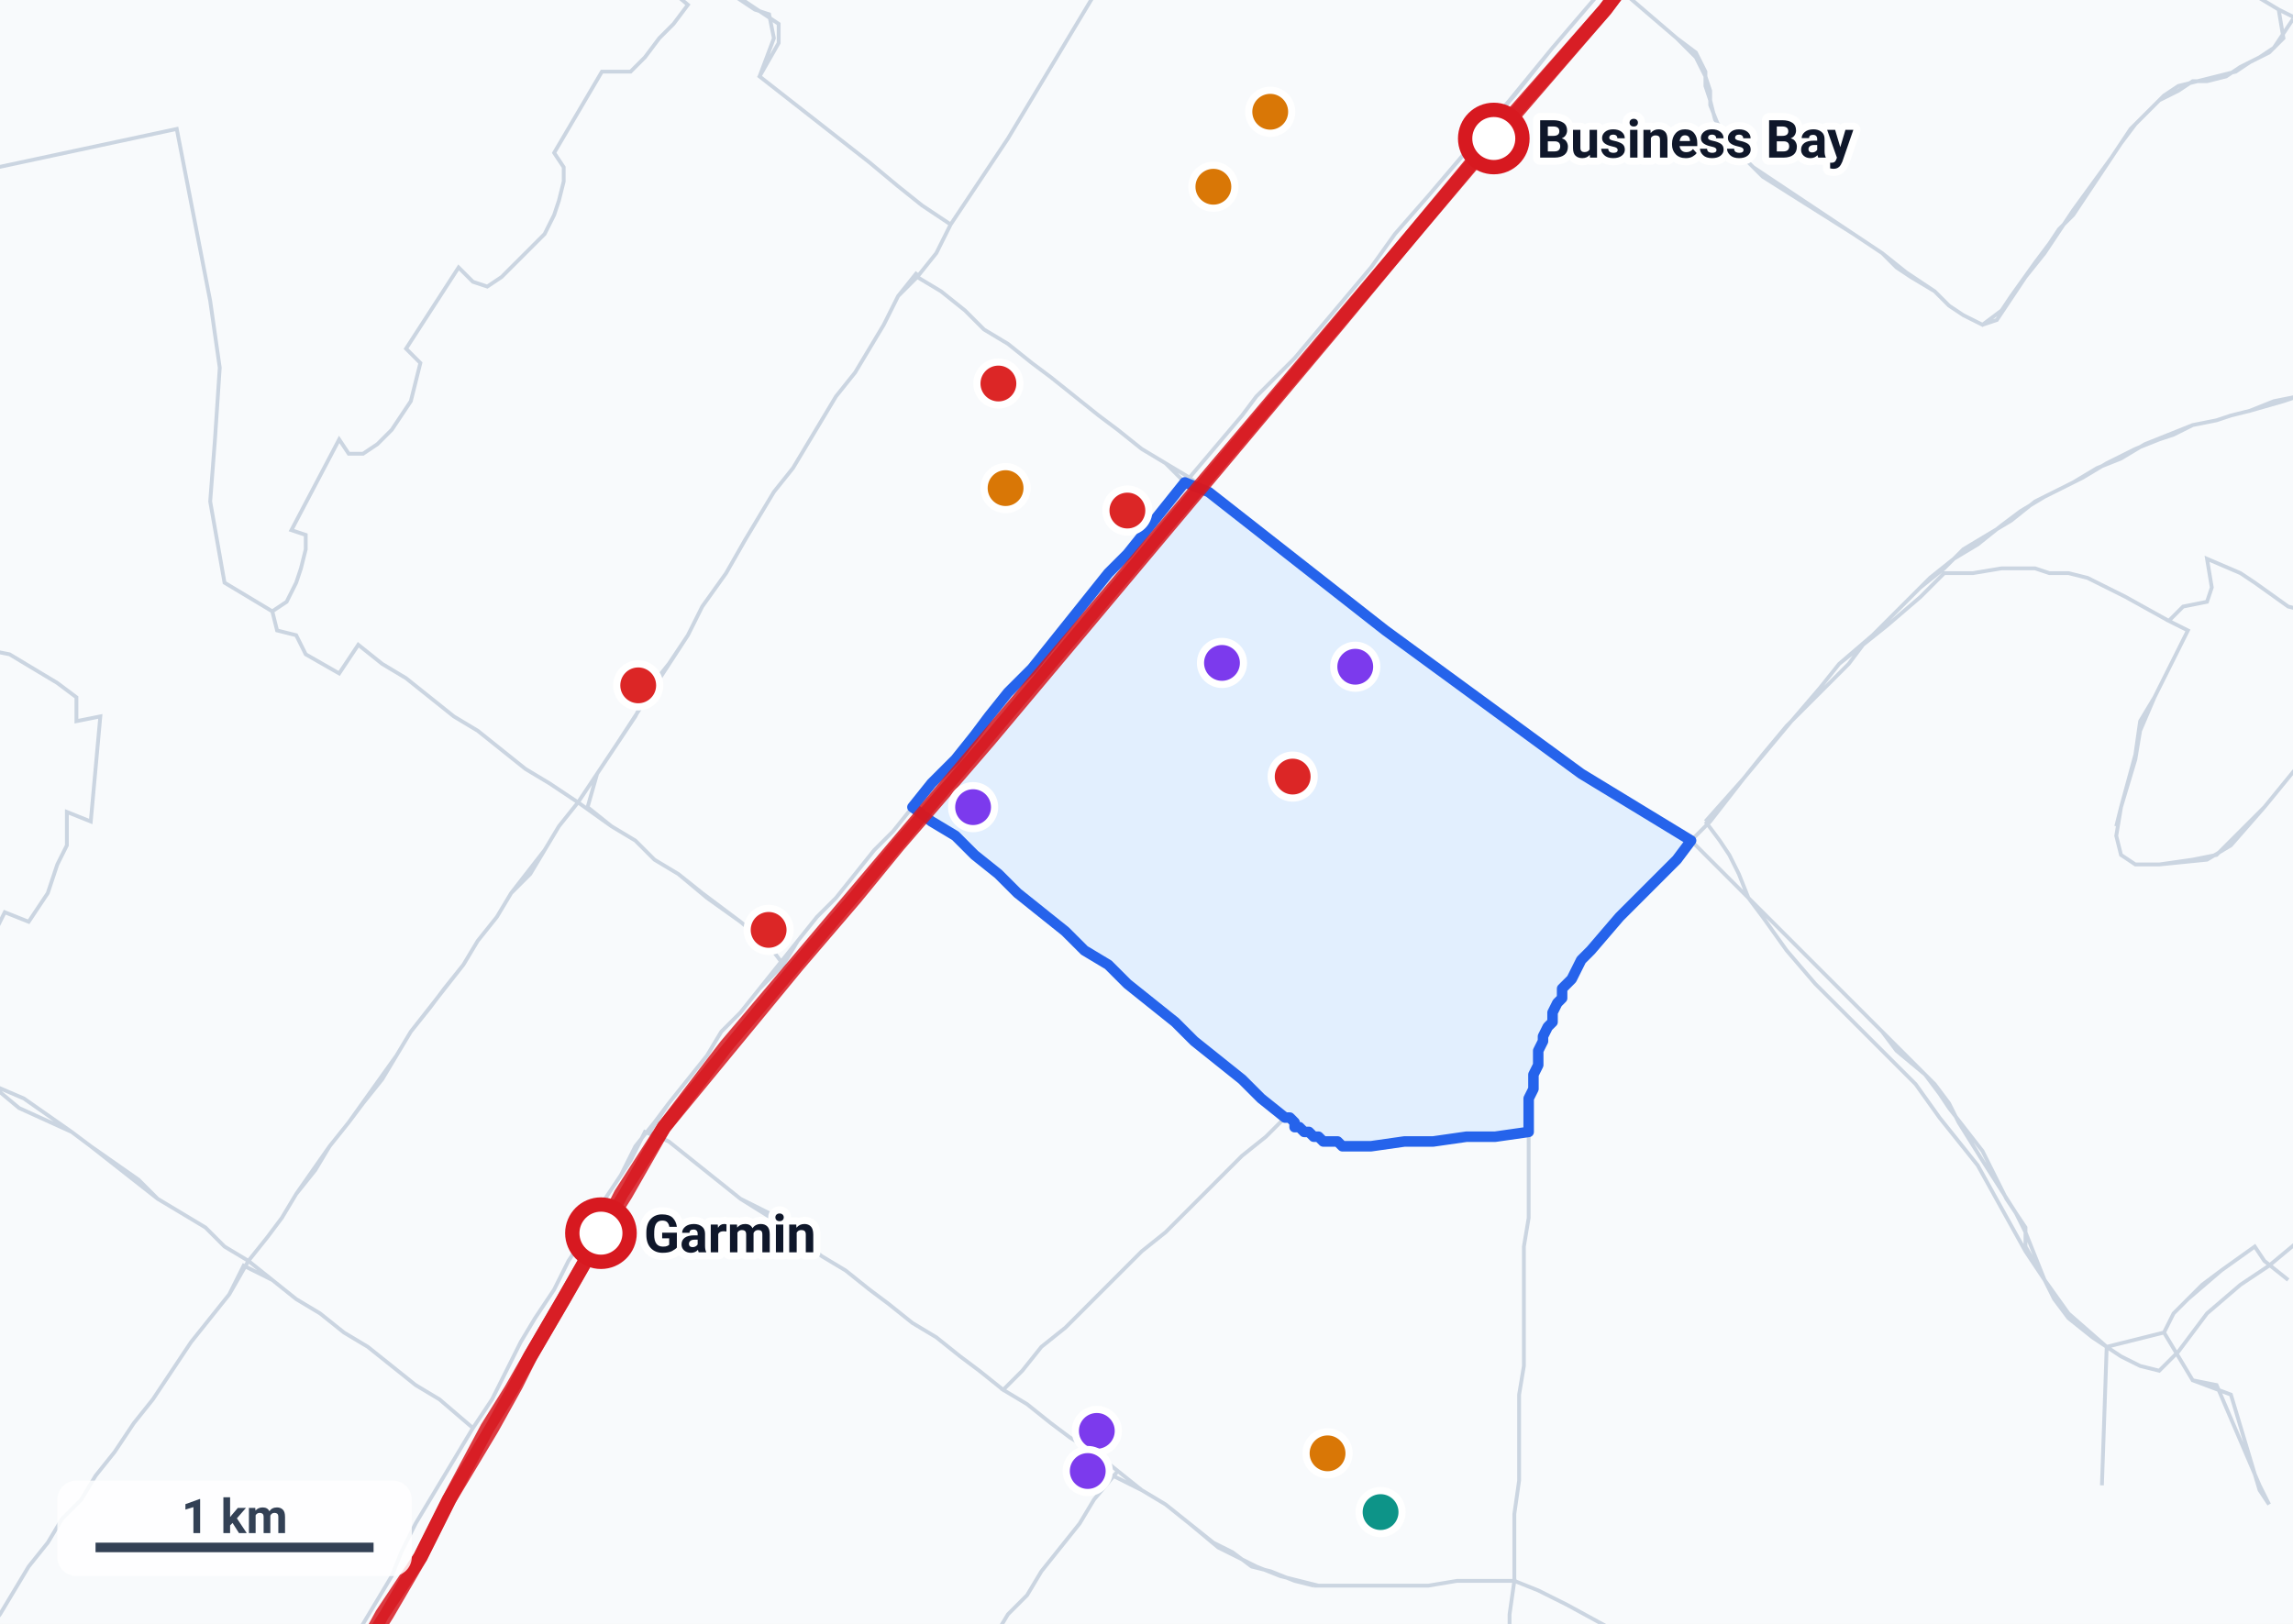
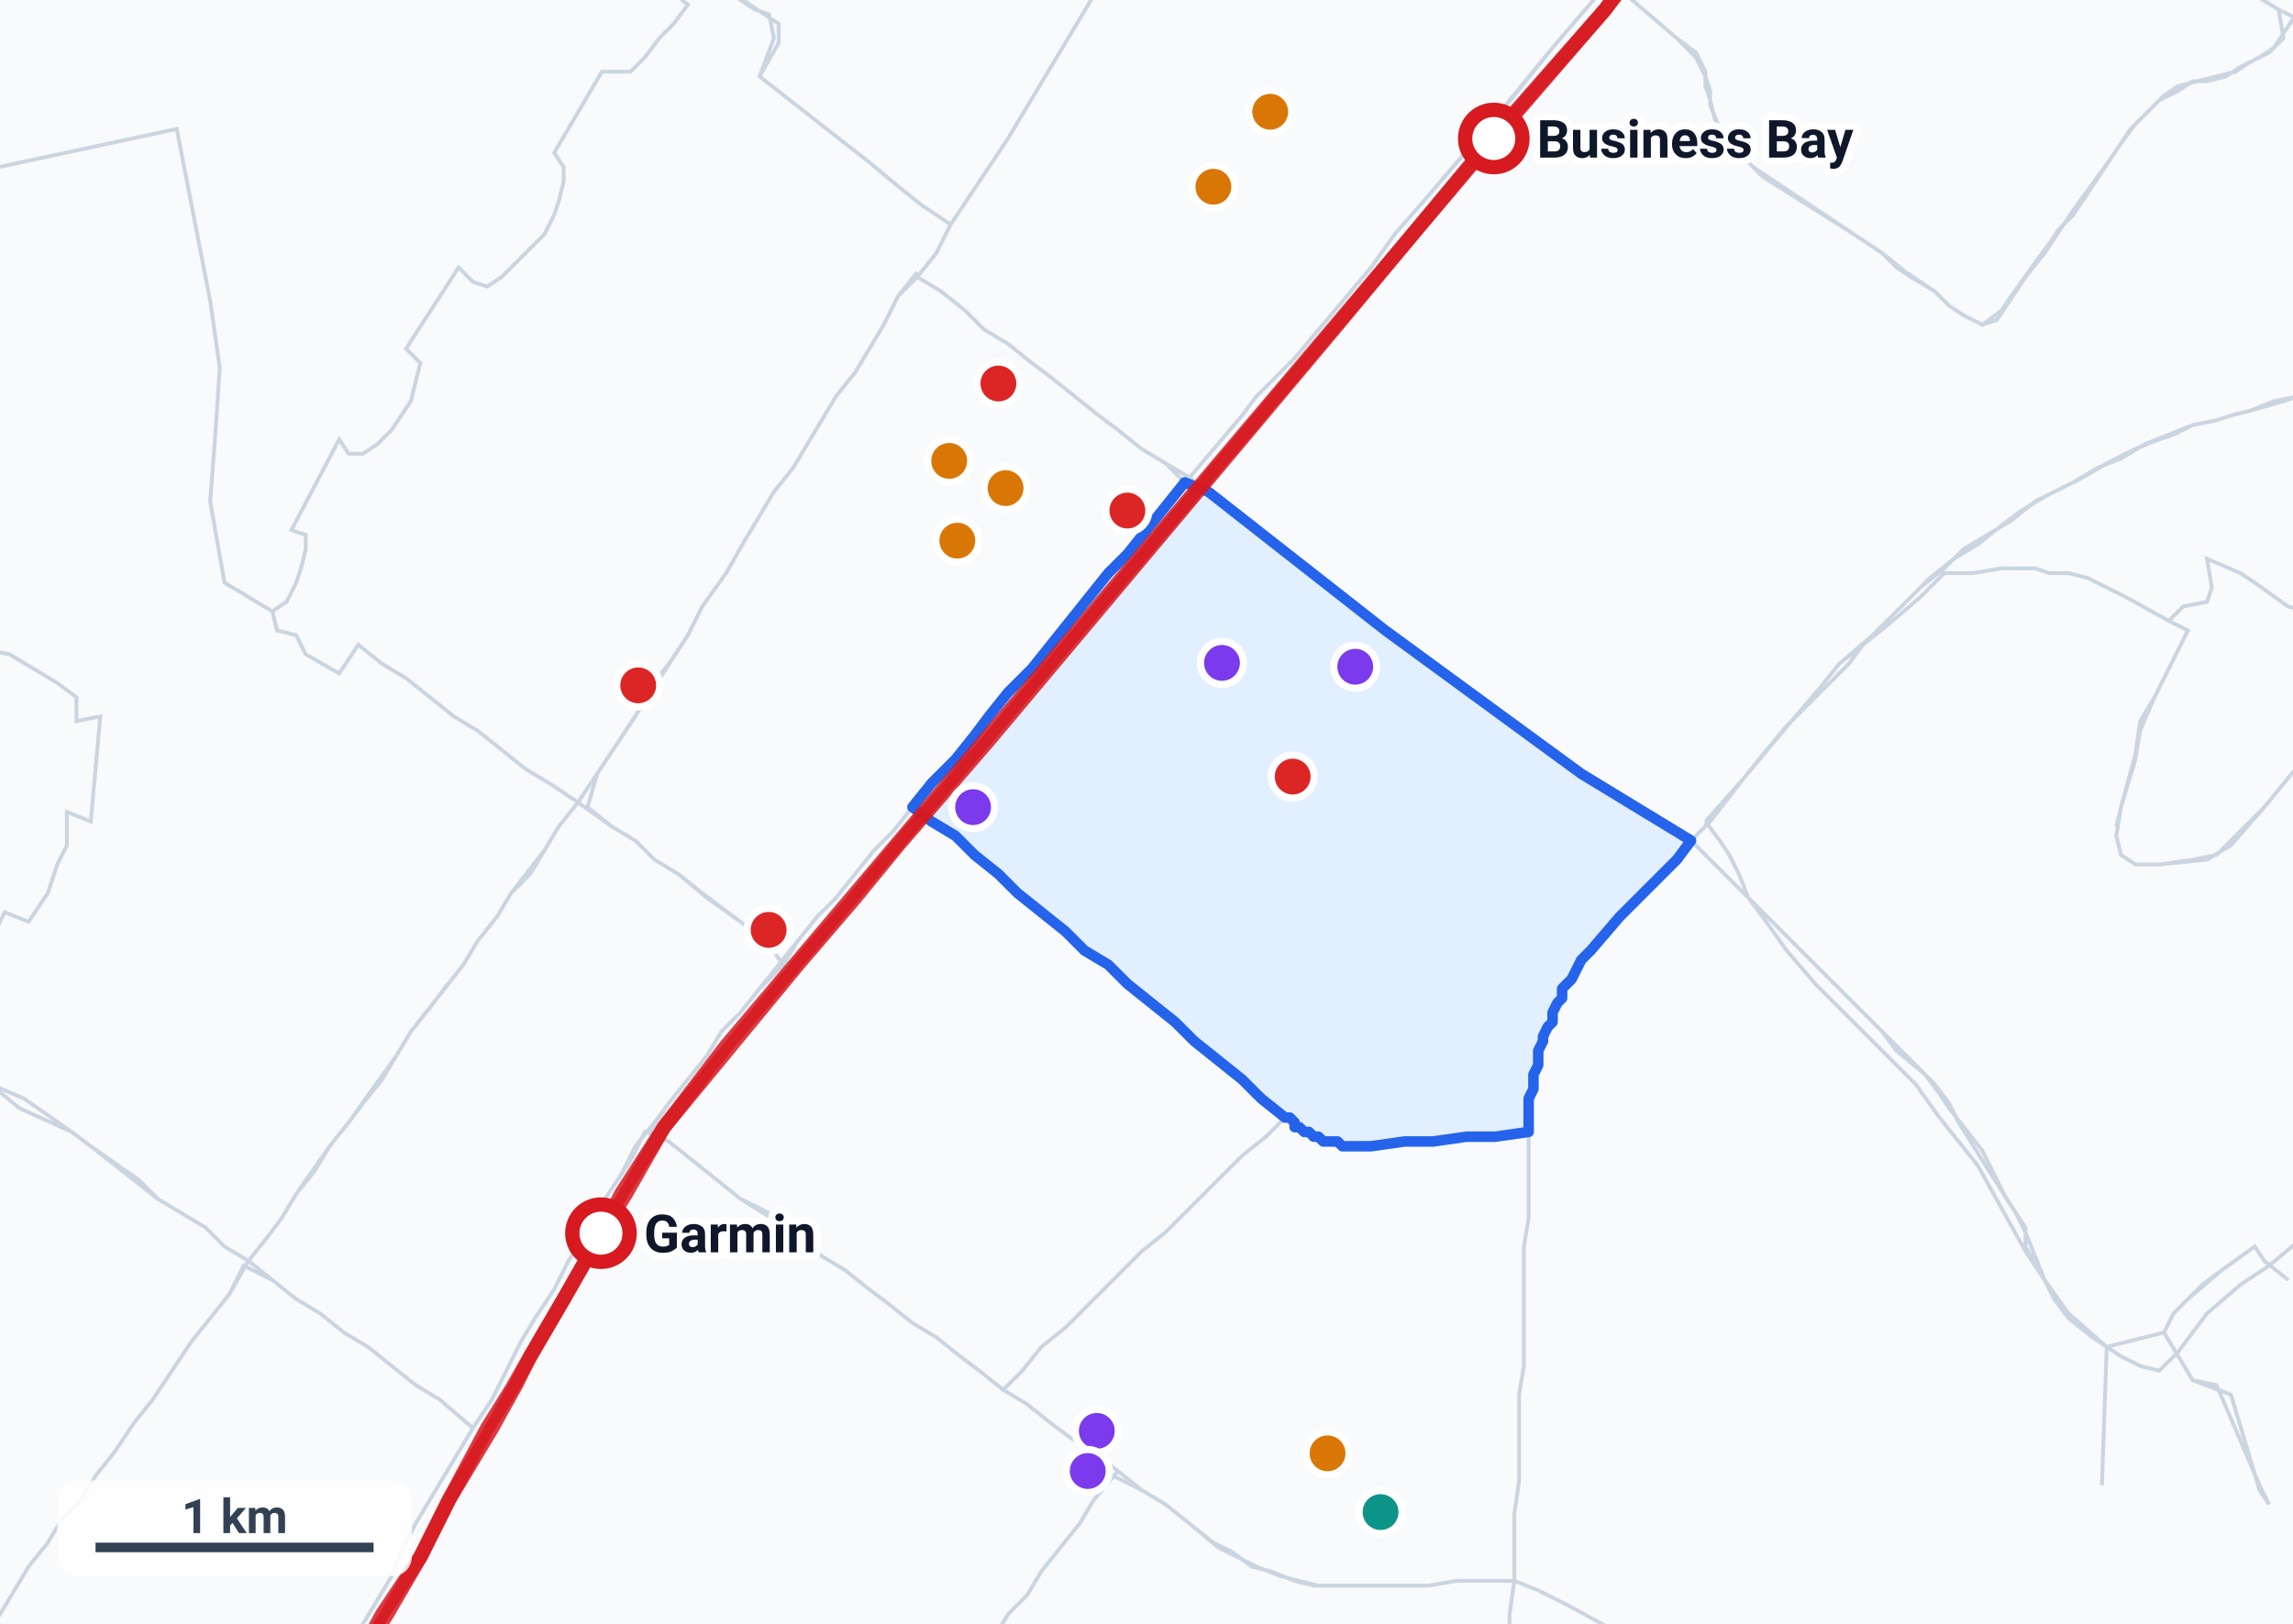
<svg xmlns="http://www.w3.org/2000/svg" viewBox="0 0 480 340" width="480" height="340">
  <style>.l{font:600 11px system-ui,-apple-system,"Segoe UI",Roboto,sans-serif;fill:#0f172a;paint-order:stroke;stroke:#fff;stroke-width:3px;stroke-linejoin:round}.s{font:600 10px system-ui,-apple-system,"Segoe UI",Roboto,sans-serif;fill:#334155}</style>
  <rect width="480" height="340" fill="#f8fafc" />
  <path d="M275,332 284,332 293,332 299,332 305,331 311,331 317,331 316,338 316,345M208,343 211,338 215,334 218,329 222,324 226,319 229,314 233,309 239,312 244,315 249,319 254,323 258,325 262,328 266,329 271,331 275,332M167,259 172,263 177,266 182,270 186,273 191,277 196,280 201,284 205,287 210,291 215,294 220,298 224,301 229,304 234,308 229,314 226,319 222,324 218,329 215,334 211,338 208,343M73,345 76,340 79,335 82,330 84,325 87,319 90,314 93,309 96,304 99,299 103,293 106,287 109,281 112,276 116,270 119,264 123,258 126,252 128,249 132,243 135,237 140,239 145,243 150,247 155,251 161,254 167,259M-4,343 -0,338 3,333 6,328 10,323 13,318 17,314 20,309 24,304 28,298 32,293 36,287 40,281 44,276 48,271 51,265 57,268 62,272 67,275 72,279 77,282 82,286 87,290 92,293 99,299 96,304 93,309 90,314 87,319 84,325 82,330 79,335 76,340 73,345M475,315 473,312 467,292 459,289 453,279 455,275 458,272 465,266 472,261 474,264 479,268M192,58 197,61 202,65 206,69 211,72 216,76 220,79 225,83 230,87 234,90 239,94 244,97 248,101 244,106 240,111 236,116 232,120 228,125 224,130 220,135 216,140 211,145 207,150 204,154 200,159 195,164 191,169 187,174 183,178 179,183 175,188 171,192 167,197 164,202 161,198 155,193 148,188 142,183 137,180 133,176 128,173 123,169 125,162 129,156 133,150 136,144 140,139 144,133 147,127 152,120 156,113 159,108 162,103 166,98 169,93 172,88 175,83 179,78 182,73 185,68 188,62 192,57M480,4 484,6 487,8M486,83 481,83 478,84 471,86 467,87 464,88 459,89 455,91 452,92 447,94 441,97 436,100 428,104 423,107 419,110 414,114 409,117 404,121 400,125 396,129 392,133 385,139 381,144 375,151 365,163 358,172 354,176 331,162 290,132 253,103 249,100 260,87 263,83 271,75 287,56 292,49 299,41 316,21 325,10 337,-4 351,8 355,11 357,15 357,18 358,21 359,25 361,28 364,32 367,35 388,49 391,51 394,53 397,56 400,58 405,61 408,64 411,66 415,68 418,67 420,64 424,58 428,53 430,50 432,47 434,44 442,33 446,27 449,24 452,21 456,19 459,17 462,17 466,16 469,14 473,12 476,10 480,4M467,-4 472,-1 477,2 478,8 475,11 471,13 468,15 464,16 460,17 456,18 453,20 450,23 447,26 444,30 436,42 434,45 431,48 429,51 426,55 421,62 419,65 415,68 411,66 408,64 405,61 402,59 399,57 394,53 391,51 388,49 369,37 366,34 363,31 360,27 358,22 358,19 357,16 355,12 351,8 337,-4M269,234 265,238 260,242 256,246 252,250 248,254 244,258 239,262 235,266 231,270 227,274 223,278 218,282 214,287 210,291 205,287 201,284 196,280 191,277 186,273 182,270 177,266 172,263 167,259 163,256 155,251 150,247 145,243 140,239 136,237 140,231 144,226 148,221 151,216 155,212 159,207 163,202 167,197 171,192 175,188 179,183 183,178 187,174 191,169 195,172 200,175 204,179 209,183 213,187 218,191 223,195 227,199 232,202 236,206 241,210 246,214 250,218 255,222 260,226 264,230 269,234M147,187 155,193 161,198 164,202 159,207 155,212 151,216 148,221 144,226 140,231 137,235 133,240 130,246 126,252 123,258 119,264 116,270 112,276 109,281 106,287 103,293 99,299 92,293 87,290 82,286 77,282 72,279 67,275 62,272 57,268 52,264 56,259 59,255 62,250 66,245 69,240 73,235 76,231 80,226 83,221 86,216 90,211 93,207 97,202 100,197 104,192 107,187 111,183 114,178 117,173 121,168 128,173 133,176 137,180 142,183 147,187M-6,219 -1,224 -2,227 4,232 15,237 19,240 29,247 33,251 38,254 43,257 47,261 52,264 48,271 44,276 40,281 36,287 32,293 28,298 24,304 20,309 17,314 13,318 10,323 6,328 3,333 -0,338 -4,343M233,-6 229,-1 223,9 220,14 214,24 211,29 199,47 193,43 188,39 182,34 159,16 163,9 163,5 160,3 157,1 154,-1 151,-3 147,-5M57,128 60,126 62,122 63,119 64,115 64,112 61,111 71,92 73,95 76,95 79,93 82,90 84,87 86,84 87,80 88,76 85,73 96,56 99,59 102,60 105,58 108,55 111,52 114,49 116,45 117,42 118,38 118,35 116,32 126,15 129,15 132,15 135,12 138,8 141,5 144,1 138,-4 137,-7M146,-7 149,-4 152,-2 155,0 158,2 161,3 162,8 159,16 182,34 188,39 193,43 199,47 196,53 192,58 188,62 185,68 182,73 179,78 175,83 169,93 166,98 162,103 159,108 156,113 152,120 147,127 144,133 129,156 125,162 121,168 115,164 110,161 105,157 100,153 95,150 90,146 85,142 80,139 75,135 71,141 64,137 62,133 58,132 57,128M-8,65 -5,36 37,27 44,63 46,77 45,92 44,105 47,122 57,128 58,132 62,133 64,137 71,141 75,135 80,139 85,142 90,146 95,150 100,153 105,157 110,161 115,164 121,168 117,173 114,178 107,187 104,192 100,197 97,202 86,216 83,221 73,235 69,240 62,250 59,255 56,259 52,264 47,261 43,257 38,254 33,251 19,240 15,237 5,230 -2,227 -1,224 -6,220M-9,213 -7,210 -5,207 -4,204 -2,200 -1,195 1,191 6,193 8,190 10,187 11,184 12,181 14,177 14,174 14,170 19,172 21,150 16,151 16,146 12,143 7,140 2,137 -3,136 -9,136M-9,80 -6,78 -5,74 -5,71 -6,67M320,237 320,243 320,249 320,255 319,261 319,267 319,273 319,280 319,286 318,292 318,298 318,304 318,310 317,317 317,324 317,331 311,331 305,331 299,332 293,332 284,332 276,332 272,331 268,330 263,328 259,326 255,324 249,319 244,315 239,312 234,308 229,304 224,301 220,298 215,294 210,291 214,287 218,282 223,278 227,274 231,270 235,266 239,262 244,258 248,254 252,250 256,246 260,242 265,238 269,234 272,236 276,238 280,239 283,240 286,240 294,239 300,239 307,238 313,238 320,237M344,346 339,342 328,336 322,333 317,331 317,324 317,317 318,310 318,304 318,298 318,292 319,286 319,280 319,273 319,267 319,261 320,255 320,249 320,243 320,237 320,233 320,230 321,227 322,223 322,220 324,215 325,212 327,207 330,203 332,200 339,192 345,186 351,180 354,176 381,203 385,207 394,216 397,220 403,225 406,229 408,232 415,241 420,251 422,254 424,258 428,268 433,275 441,282 440,311M489,10 486,7 483,5 477,2 472,-1 467,-4M440,311 441,282 453,279 459,289 464,290 473,311 475,315M316,345 316,338 317,331 322,333 328,336 339,342 344,346M479,268 474,264 472,261 465,266 461,269 455,275 453,279 441,282 433,275 428,268 424,261 424,257 422,254 415,243 410,235 408,231 405,227 400,222 396,218 386,208 381,203 354,176 358,172 365,163 375,151 381,144 385,139 390,135 394,131 398,127 402,123 407,119 411,115 416,112 421,109 426,105 434,101 439,98 444,96 449,93 454,91 459,89 464,88 467,87 471,86 476,84 481,83 486,83M337,-4 325,10 317,20 299,41 292,49 287,56 271,75 263,83 260,87 249,100 244,97 239,94 234,90 230,87 225,83 220,79 216,76 211,72 206,69 202,65 197,61 192,58 196,53 199,47 203,41 207,35 211,29 214,24 217,19 220,14 223,9 226,4 229,-1 233,-6M440,311 441,282 453,279 459,289 464,290 473,311 475,315M316,345 316,338 317,331 322,333 328,336 339,342 344,346M337,-4 325,10 317,20 299,41 292,49 287,56 271,75 263,83 260,87 249,100 244,97 239,94 234,90 230,87 225,83 220,79 216,76 211,72 206,69 202,65 197,61 192,58 196,53 199,47 203,41 207,35 211,29 214,24 217,19 220,14 223,9 226,4 229,-1 233,-6M443,175 444,179 447,181 452,181 459,180 464,179 474,169 483,158M483,128 479,127 472,122 469,120 462,117 463,123 462,126 457,127 454,130 458,132 454,140 451,146 448,151 447,158 444,169 443,173M357,172 360,176 362,179 364,183 366,188 369,192 374,199 380,206 387,213 397,223 401,227 406,234 410,239 414,244 419,253 424,262 428,268 430,272 433,276 438,280 444,284 448,286 452,287 456,283 459,279 462,275 469,269 472,267 475,265 481,260M483,158 474,169 467,177 462,180 452,181 447,181 444,179 443,175 444,169 447,159 448,153 451,146 458,132 454,130 445,125 437,121 433,120 429,120 426,119 419,119 413,120 407,120 402,125 395,131 390,135 387,139 384,142 380,146 374,152 369,158 365,163 357,172" fill="none" stroke="#cbd5e1" stroke-width="0.8" />
  <path d="M331,162 354,176 351,180 345,186 339,192 333,199 332,200 331,201 330,203 329,205 328,206 327,207 327,209 326,210 325,212 325,214 324,215 323,217 323,218 322,220 322,222 322,223 321,225 321,227 321,228 320,230 320,232 320,233 320,235 320,237 313,238 307,238 300,239 294,239 287,240 286,240 285,240 284,240 283,240 282,240 281,240 280,239 279,239 278,239 277,239 276,238 275,238 274,237 273,237 272,236 271,236 271,235 270,234 269,234 264,230 260,226 255,222 250,218 246,214 241,210 236,206 232,202 227,199 223,195 218,191 213,187 209,183 204,179 200,175 195,172 191,169 195,164 200,159 204,154 207,150 211,145 216,140 220,135 224,130 228,125 232,120 236,116 240,111 244,106 248,101 253,103 290,132 331,162Z" fill="#dbeafe" fill-opacity="0.75" stroke="#2563eb" stroke-width="2.2" stroke-linejoin="round" />
  <path d="M351,-16 350,-13 348,-11 346,-8 342,-5 339,-2 336,2 311,31 152,219 139,236 130,250 126,258 118,272 111,284 107,291 102,299 94,314 88,326 80,338 74,349" fill="none" stroke="#d71920" stroke-width="3" stroke-linecap="round" stroke-opacity="0.85" />
  <path d="M352,-15 350,-12 348,-11 346,-8 342,-5 339,-2 336,2 314,27 280,68 207,155 188,177 179,188 167,202 153,219 139,236 131,250 126,258 118,272 111,284 108,290 103,299 94,314 88,326 81,338 74,349" fill="none" stroke="#d71920" stroke-width="3" stroke-linecap="round" stroke-opacity="0.85" />
  <circle cx="210.5" cy="102.2" r="4.5" fill="#d97706" stroke="#fff" stroke-width="1.5" />
+   <circle cx="200.4" cy="113.2" r="4.5" fill="#d97706" stroke="#fff" stroke-width="1.5" />
  <circle cx="265.9" cy="23.4" r="4.5" fill="#d97706" stroke="#fff" stroke-width="1.5" />
+   <circle cx="198.7" cy="96.5" r="4.5" fill="#d97706" stroke="#fff" stroke-width="1.5" />
  <circle cx="277.9" cy="304.3" r="4.5" fill="#d97706" stroke="#fff" stroke-width="1.5" />
  <circle cx="254.0" cy="39.1" r="4.5" fill="#d97706" stroke="#fff" stroke-width="1.5" />
  <circle cx="209.0" cy="80.3" r="4.5" fill="#dc2626" stroke="#fff" stroke-width="1.5" />
  <circle cx="236.0" cy="106.9" r="4.5" fill="#dc2626" stroke="#fff" stroke-width="1.5" />
  <circle cx="270.6" cy="162.6" r="4.5" fill="#dc2626" stroke="#fff" stroke-width="1.5" />
  <circle cx="160.9" cy="194.7" r="4.5" fill="#dc2626" stroke="#fff" stroke-width="1.5" />
  <circle cx="133.6" cy="143.5" r="4.5" fill="#dc2626" stroke="#fff" stroke-width="1.5" />
  <circle cx="283.7" cy="139.6" r="4.5" fill="#7c3aed" stroke="#fff" stroke-width="1.5" />
  <circle cx="203.7" cy="169.0" r="4.5" fill="#7c3aed" stroke="#fff" stroke-width="1.5" />
  <circle cx="255.8" cy="138.8" r="4.5" fill="#7c3aed" stroke="#fff" stroke-width="1.5" />
  <circle cx="229.6" cy="299.6" r="4.5" fill="#7c3aed" stroke="#fff" stroke-width="1.5" />
  <circle cx="227.7" cy="308.0" r="4.5" fill="#7c3aed" stroke="#fff" stroke-width="1.5" />
  <circle cx="289.0" cy="316.6" r="4.5" fill="#0d9488" stroke="#fff" stroke-width="1.5" />
  <circle cx="312.7" cy="29.0" r="6" fill="#fff" stroke="#d71920" stroke-width="3" />
  <circle cx="125.8" cy="258.2" r="6" fill="#fff" stroke="#d71920" stroke-width="3" />
  <text x="321.7" y="33.0" text-anchor="start" class="l">Business Bay</text>
  <text x="134.8" y="262.2" text-anchor="start" class="l">Garmin</text>
  <g>
    <rect x="12" y="310" width="74.2" height="20" rx="4" fill="#fff" fill-opacity="0.85" />
    <path d="M20,324h58.2" stroke="#334155" stroke-width="2" />
    <text x="49.1" y="321" text-anchor="middle" class="s">1 km</text>
  </g>
</svg>
